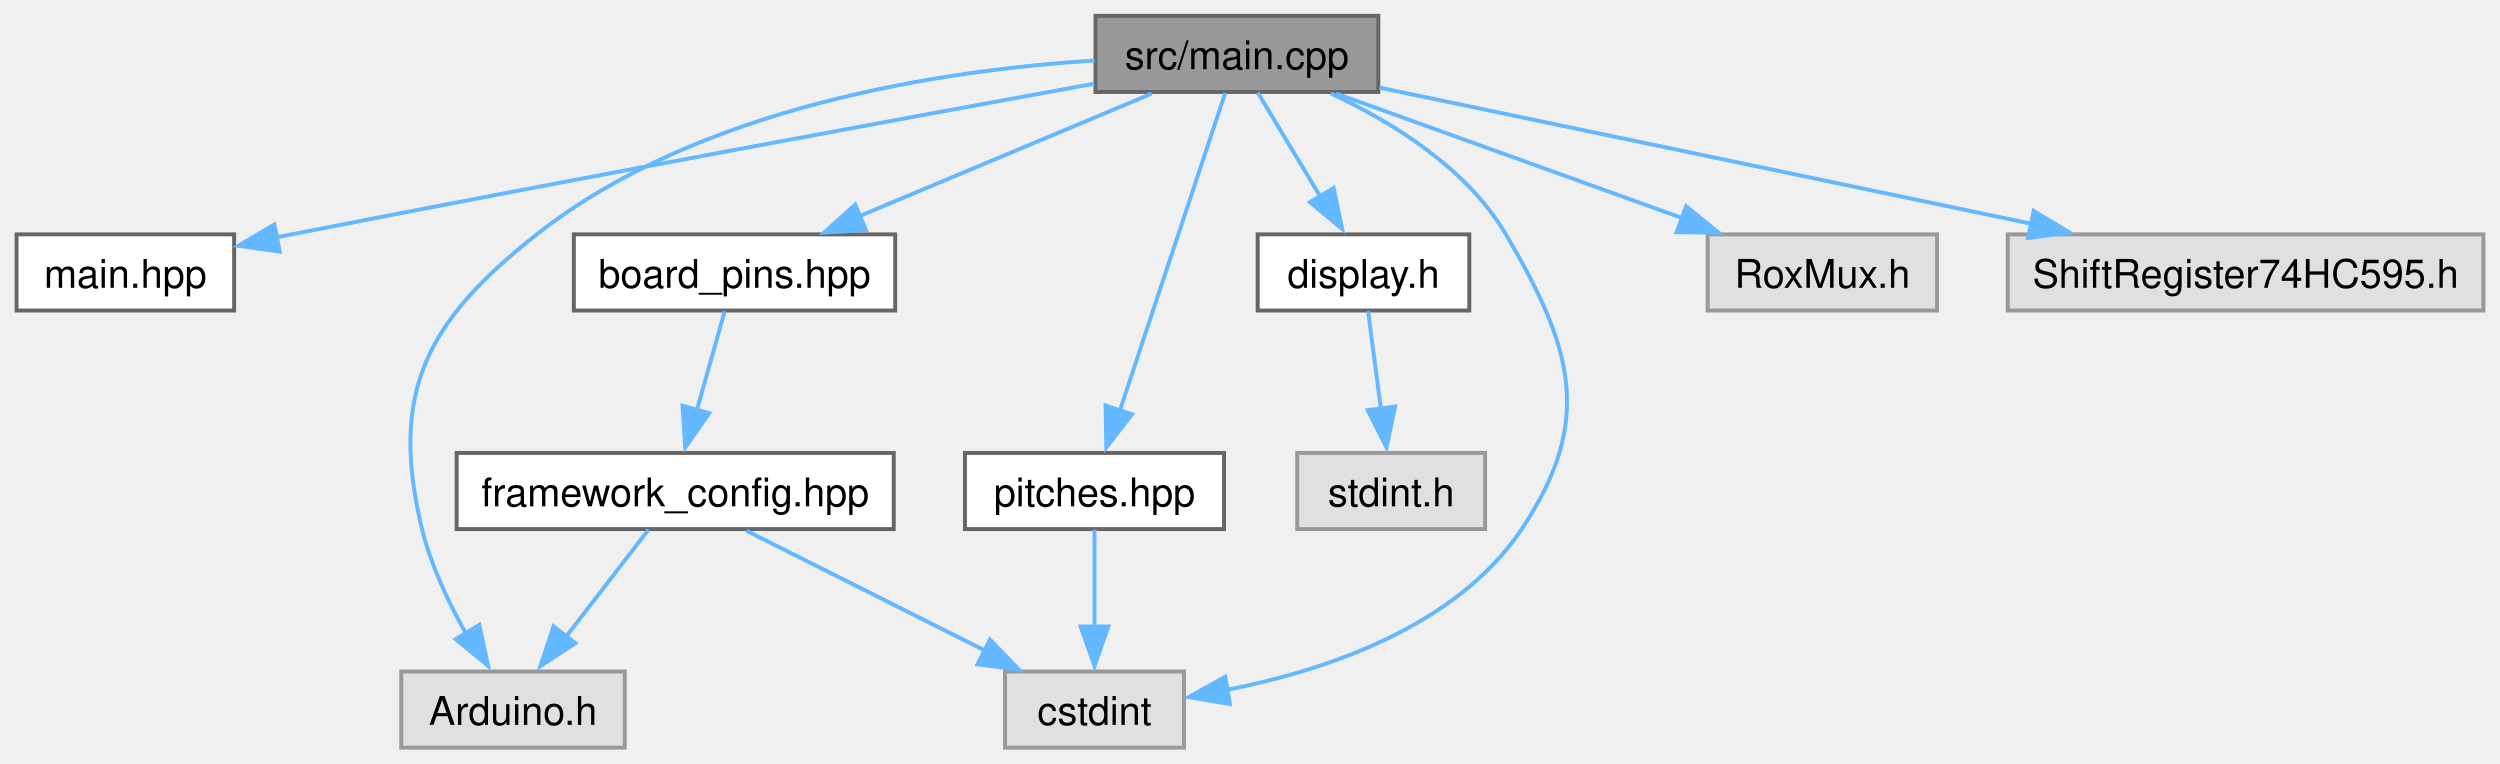
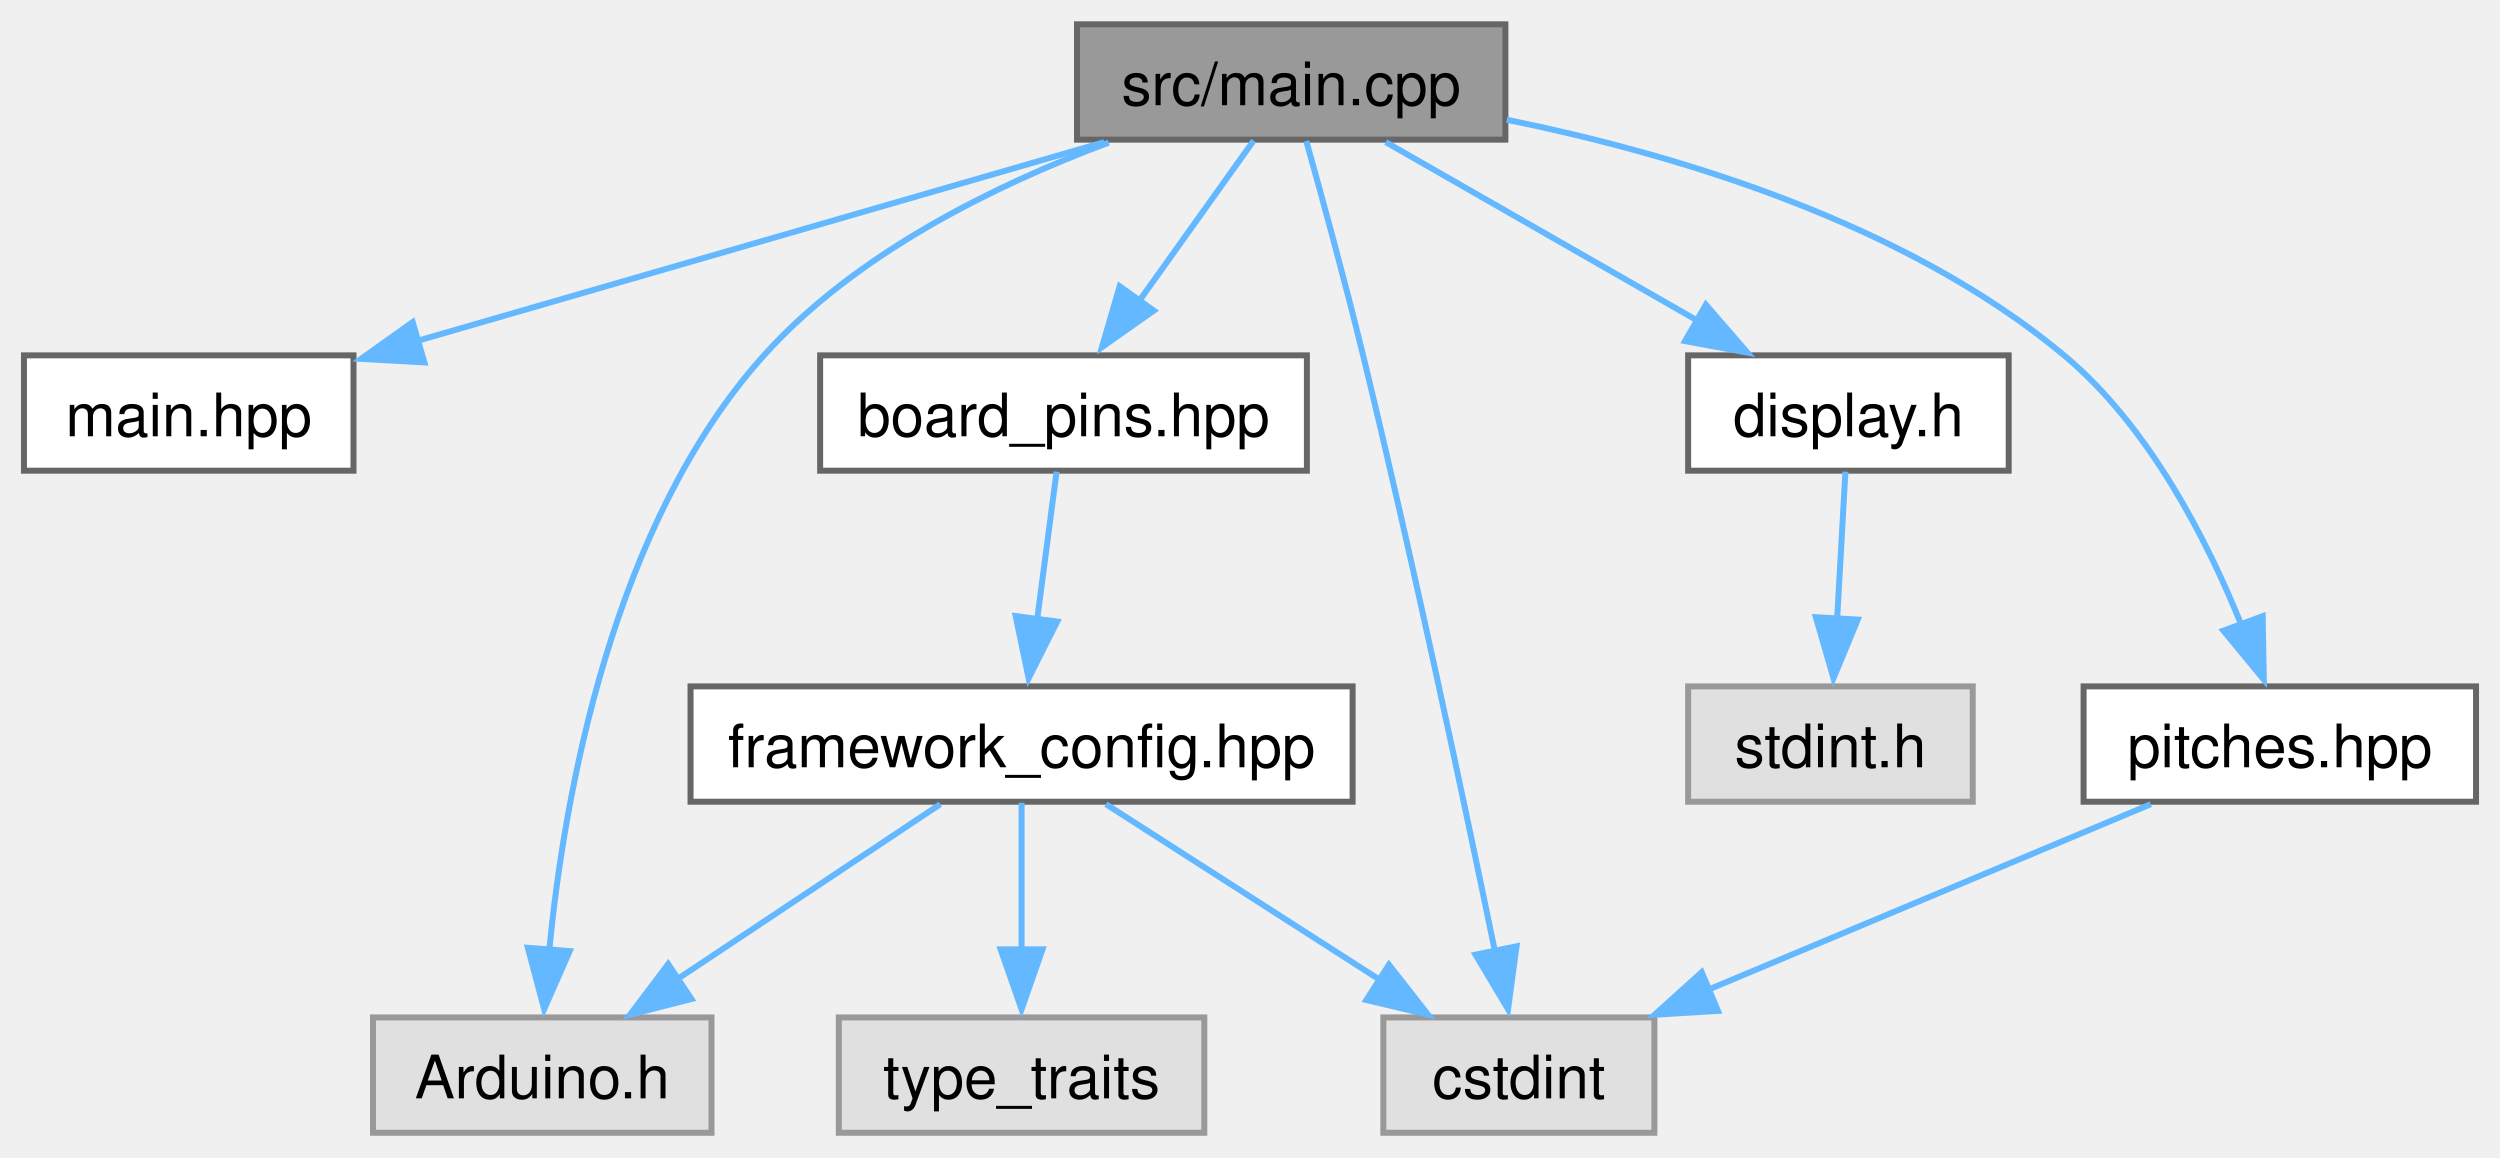
- <svg xmlns="http://www.w3.org/2000/svg" xmlns:xlink="http://www.w3.org/1999/xlink" width="632pt" height="193pt" viewBox="0.00 0.00 631.62 193.00">
+ <svg xmlns="http://www.w3.org/2000/svg" xmlns:xlink="http://www.w3.org/1999/xlink" width="417pt" height="193pt" viewBox="0.00 0.00 417.25 193.00">
  <g id="graph0" class="graph" transform="scale(1 1) rotate(0) translate(4 189)">
    <g id="Node000001" class="node">
      <g id="a_Node000001">
        <a xlink:title=" ">
-           <polygon fill="#999999" stroke="#666666" points="344.25,-185 272.75,-185 272.75,-165.75 344.25,-165.75 344.25,-185" />
-           <text text-anchor="middle" x="308.5" y="-171.5" font-family="Helvetica,sans-Serif" font-size="10.00">src/main.cpp</text>
+           <polygon fill="#999999" stroke="#666666" points="247.25,-185 175.75,-185 175.75,-165.75 247.25,-165.75 247.25,-185" />
+           <text text-anchor="middle" x="211.5" y="-171.5" font-family="Helvetica,sans-Serif" font-size="10.00">src/main.cpp</text>
        </a>
      </g>
    </g>
    <g id="Node000002" class="node">
      <g id="a_Node000002">
        <a xlink:href="main_8hpp.xhtml" target="_top" xlink:title=" ">
          <polygon fill="white" stroke="#666666" points="55,-129.75 0,-129.75 0,-110.5 55,-110.5 55,-129.75" />
          <text text-anchor="middle" x="27.5" y="-116.25" font-family="Helvetica,sans-Serif" font-size="10.00">main.hpp</text>
        </a>
      </g>
    </g>
    <g id="edge1_Node000001_Node000002" class="edge">
      <g id="a_edge1_Node000001_Node000002">
        <a xlink:title=" ">
-           <path fill="none" stroke="#63b8ff" d="M272.43,-167.85C225.6,-159.33 141.37,-143.84 69.5,-129.75 68.19,-129.49 66.85,-129.23 65.5,-128.96" />
-           <polygon fill="#63b8ff" stroke="#63b8ff" points="66.54,-125.4 56.05,-126.86 65.16,-132.26 66.54,-125.4" />
+           <path fill="none" stroke="#63b8ff" d="M180.29,-165.34C148.65,-156.18 99.64,-142 65.7,-132.18" />
+           <polygon fill="#63b8ff" stroke="#63b8ff" points="66.83,-128.57 56.25,-129.16 64.88,-135.3 66.83,-128.57" />
        </a>
      </g>
    </g>
    <g id="Node000003" class="node">
      <g id="a_Node000003">
        <a xlink:href="board__pins_8hpp.xhtml" target="_top" xlink:title="Provides named objects for the pins provided by the board.">
-           <polygon fill="white" stroke="#666666" points="222.12,-129.75 140.88,-129.75 140.88,-110.5 222.12,-110.5 222.12,-129.75" />
-           <text text-anchor="middle" x="181.5" y="-116.25" font-family="Helvetica,sans-Serif" font-size="10.00">board_pins.hpp</text>
+           <polygon fill="white" stroke="#666666" points="214.12,-129.75 132.88,-129.75 132.88,-110.5 214.12,-110.5 214.12,-129.75" />
+           <text text-anchor="middle" x="173.5" y="-116.25" font-family="Helvetica,sans-Serif" font-size="10.00">board_pins.hpp</text>
        </a>
      </g>
    </g>
    <g id="edge2_Node000001_Node000003" class="edge">
      <g id="a_edge2_Node000001_Node000003">
        <a xlink:title=" ">
-           <path fill="none" stroke="#63b8ff" d="M286.96,-165.34C266.7,-156.85 236.15,-144.04 213.13,-134.39" />
-           <polygon fill="#63b8ff" stroke="#63b8ff" points="214.73,-130.84 204.15,-130.2 212.02,-137.3 214.73,-130.84" />
+           <path fill="none" stroke="#63b8ff" d="M205.23,-165.58C200.09,-158.38 192.65,-147.96 186.26,-139.01" />
+           <polygon fill="#63b8ff" stroke="#63b8ff" points="188.57,-137.22 179.91,-131.11 182.87,-141.28 188.57,-137.22" />
        </a>
      </g>
    </g>
    <g id="Node000005" class="node">
      <g id="a_Node000005">
        <a xlink:title=" ">
-           <polygon fill="#e0e0e0" stroke="#999999" points="153.75,-19.25 97.25,-19.25 97.25,0 153.75,0 153.75,-19.25" />
-           <text text-anchor="middle" x="125.5" y="-5.75" font-family="Helvetica,sans-Serif" font-size="10.00">Arduino.h</text>
+           <polygon fill="#e0e0e0" stroke="#999999" points="114.75,-19.25 58.25,-19.25 58.25,0 114.75,0 114.75,-19.25" />
+           <text text-anchor="middle" x="86.5" y="-5.75" font-family="Helvetica,sans-Serif" font-size="10.00">Arduino.h</text>
        </a>
      </g>
    </g>
-     <g id="edge10_Node000001_Node000005" class="edge">
-       <g id="a_edge10_Node000001_Node000005">
+     <g id="edge11_Node000001_Node000005" class="edge">
+       <g id="a_edge11_Node000001_Node000005">
        <a xlink:title=" ">
-           <path fill="none" stroke="#63b8ff" d="M272.52,-173.71C233.86,-171.24 172.45,-162.01 131.5,-129.75 103.59,-107.76 94.12,-89.78 102.5,-55.25 104.73,-46.06 109.2,-36.65 113.61,-28.85" />
-           <polygon fill="#63b8ff" stroke="#63b8ff" points="116.98,-31.05 119.18,-20.68 111,-27.41 116.98,-31.05" />
+           <path fill="none" stroke="#63b8ff" d="M181.05,-165.26C162.24,-158.25 138.85,-146.82 123.5,-129.75 98.12,-101.53 90.15,-56.12 87.65,-30.28" />
+           <polygon fill="#63b8ff" stroke="#63b8ff" points="91.08,-30.32 86.82,-20.63 84.1,-30.87 91.08,-30.32" />
        </a>
      </g>
    </g>
    <g id="Node000006" class="node">
      <g id="a_Node000006">
        <a xlink:title=" ">
-           <polygon fill="#e0e0e0" stroke="#999999" points="295.12,-19.25 249.88,-19.25 249.88,0 295.12,0 295.12,-19.25" />
-           <text text-anchor="middle" x="272.5" y="-5.75" font-family="Helvetica,sans-Serif" font-size="10.00">cstdint</text>
+           <polygon fill="#e0e0e0" stroke="#999999" points="272.12,-19.25 226.88,-19.25 226.88,0 272.12,0 272.12,-19.25" />
+           <text text-anchor="middle" x="249.5" y="-5.75" font-family="Helvetica,sans-Serif" font-size="10.00">cstdint</text>
        </a>
      </g>
    </g>
-     <g id="edge13_Node000001_Node000006" class="edge">
-       <g id="a_edge13_Node000001_Node000006">
+     <g id="edge12_Node000001_Node000006" class="edge">
+       <g id="a_edge12_Node000001_Node000006">
        <a xlink:title=" ">
-           <path fill="none" stroke="#63b8ff" d="M332.23,-165.38C347.64,-158.21 366.63,-146.55 376.5,-129.75 393.3,-101.16 398.93,-82.81 380.5,-55.25 363.99,-30.57 331.07,-19.52 305.89,-14.59" />
-           <polygon fill="#63b8ff" stroke="#63b8ff" points="306.74,-11.01 296.29,-12.78 305.56,-17.91 306.74,-11.01" />
+           <path fill="none" stroke="#63b8ff" d="M214.02,-165.52C216.54,-156.54 220.46,-142.22 223.5,-129.75 231.98,-94.9 240.63,-53.99 245.5,-30.31" />
+           <polygon fill="#63b8ff" stroke="#63b8ff" points="249.11,-31.12 247.69,-20.62 242.26,-29.72 249.11,-31.12" />
        </a>
      </g>
    </g>
-     <g id="Node000007" class="node">
-       <g id="a_Node000007">
+     <g id="Node000008" class="node">
+       <g id="a_Node000008">
        <a xlink:href="display_8h.xhtml" target="_top" xlink:title=" ">
-           <polygon fill="white" stroke="#666666" points="367.25,-129.75 313.75,-129.75 313.75,-110.5 367.25,-110.5 367.25,-129.75" />
-           <text text-anchor="middle" x="340.5" y="-116.25" font-family="Helvetica,sans-Serif" font-size="10.00">display.h</text>
+           <polygon fill="white" stroke="#666666" points="331.25,-129.75 277.75,-129.75 277.75,-110.5 331.25,-110.5 331.25,-129.75" />
+           <text text-anchor="middle" x="304.5" y="-116.25" font-family="Helvetica,sans-Serif" font-size="10.00">display.h</text>
        </a>
      </g>
    </g>
-     <g id="edge6_Node000001_Node000007" class="edge">
-       <g id="a_edge6_Node000001_Node000007">
+     <g id="edge7_Node000001_Node000008" class="edge">
+       <g id="a_edge7_Node000001_Node000008">
        <a xlink:title=" ">
-           <path fill="none" stroke="#63b8ff" d="M313.78,-165.58C318.07,-158.46 324.24,-148.18 329.58,-139.3" />
-           <polygon fill="#63b8ff" stroke="#63b8ff" points="332.95,-141.48 335.1,-131.11 326.95,-137.88 332.95,-141.48" />
-         </a>
-       </g>
-     </g>
-     <g id="Node000009" class="node">
-       <g id="a_Node000009">
-         <a xlink:href="pitches_8hpp.xhtml" target="_top" xlink:title=" ">
-           <polygon fill="white" stroke="#666666" points="305.25,-74.5 239.75,-74.5 239.75,-55.25 305.25,-55.25 305.25,-74.5" />
-           <text text-anchor="middle" x="272.5" y="-61" font-family="Helvetica,sans-Serif" font-size="10.00">pitches.hpp</text>
-         </a>
-       </g>
-     </g>
-     <g id="edge8_Node000001_Node000009" class="edge">
-       <g id="a_edge8_Node000001_Node000009">
-         <a xlink:title=" ">
-           <path fill="none" stroke="#63b8ff" d="M305.55,-165.5C299.75,-148.01 286.73,-108.77 278.87,-85.09" />
-           <polygon fill="#63b8ff" stroke="#63b8ff" points="281.96,-84.27 275.49,-75.88 275.31,-86.47 281.96,-84.27" />
+           <path fill="none" stroke="#63b8ff" d="M227.28,-165.34C241.57,-157.16 262.88,-144.96 279.49,-135.44" />
+           <polygon fill="#63b8ff" stroke="#63b8ff" points="280.71,-138.21 287.65,-130.2 277.23,-132.13 280.71,-138.21" />
        </a>
      </g>
    </g>
    <g id="Node000010" class="node">
      <g id="a_Node000010">
-         <a xlink:title=" ">
-           <polygon fill="#e0e0e0" stroke="#999999" points="485.5,-129.75 427.5,-129.75 427.5,-110.5 485.5,-110.5 485.5,-129.75" />
-           <text text-anchor="middle" x="456.5" y="-116.25" font-family="Helvetica,sans-Serif" font-size="10.00">RoxMux.h</text>
+         <a xlink:href="pitches_8hpp.xhtml" target="_top" xlink:title=" ">
+           <polygon fill="white" stroke="#666666" points="409.25,-74.5 343.75,-74.5 343.75,-55.25 409.25,-55.25 409.25,-74.5" />
+           <text text-anchor="middle" x="376.5" y="-61" font-family="Helvetica,sans-Serif" font-size="10.00">pitches.hpp</text>
        </a>
      </g>
    </g>
-     <g id="edge11_Node000001_Node000010" class="edge">
-       <g id="a_edge11_Node000001_Node000010">
+     <g id="edge9_Node000001_Node000010" class="edge">
+       <g id="a_edge9_Node000001_Node000010">
        <a xlink:title=" ">
-           <path fill="none" stroke="#63b8ff" d="M333.61,-165.34C357.63,-156.7 394.1,-143.57 421.08,-133.87" />
-           <polygon fill="#63b8ff" stroke="#63b8ff" points="422.05,-136.88 430.27,-130.2 419.68,-130.29 422.05,-136.88" />
-         </a>
-       </g>
-     </g>
-     <g id="Node000011" class="node">
-       <g id="a_Node000011">
-         <a xlink:title=" ">
-           <polygon fill="#e0e0e0" stroke="#999999" points="623.62,-129.75 503.38,-129.75 503.38,-110.5 623.62,-110.5 623.62,-129.75" />
-           <text text-anchor="middle" x="563.5" y="-116.25" font-family="Helvetica,sans-Serif" font-size="10.00">ShiftRegister74HC595.h</text>
-         </a>
-       </g>
-     </g>
-     <g id="edge12_Node000001_Node000011" class="edge">
-       <g id="a_edge12_Node000001_Node000011">
-         <a xlink:title=" ">
-           <path fill="none" stroke="#63b8ff" d="M344.49,-166.86C387.47,-157.88 459.76,-142.79 509.45,-132.41" />
-           <polygon fill="#63b8ff" stroke="#63b8ff" points="509.93,-135.68 519.01,-130.21 508.5,-128.83 509.93,-135.68" />
+           <path fill="none" stroke="#63b8ff" d="M247.48,-169.07C275.45,-163.39 313.84,-151.99 340.5,-129.75 354.69,-117.91 364.36,-98.95 370.08,-84.76" />
+           <polygon fill="#63b8ff" stroke="#63b8ff" points="373.64,-86.22 373.83,-75.63 367.08,-83.8 373.64,-86.22" />
        </a>
      </g>
    </g>
    <g id="Node000004" class="node">
      <g id="a_Node000004">
        <a xlink:href="framework__config_8hpp.xhtml" target="_top" xlink:title="Provides defintions which are specific for the used framework.">
          <polygon fill="white" stroke="#666666" points="221.75,-74.5 111.25,-74.5 111.25,-55.25 221.75,-55.25 221.75,-74.5" />
          <text text-anchor="middle" x="166.5" y="-61" font-family="Helvetica,sans-Serif" font-size="10.00">framework_config.hpp</text>
        </a>
      </g>
    </g>
    <g id="edge3_Node000003_Node000004" class="edge">
      <g id="a_edge3_Node000003_Node000004">
        <a xlink:title=" ">
-           <path fill="none" stroke="#63b8ff" d="M179.02,-110.33C177.1,-103.51 174.37,-93.81 171.94,-85.2" />
-           <polygon fill="#63b8ff" stroke="#63b8ff" points="175.11,-84.54 169.03,-75.86 168.37,-86.43 175.11,-84.54" />
+           <path fill="none" stroke="#63b8ff" d="M172.34,-110.33C171.46,-103.59 170.2,-94.02 169.08,-85.49" />
+           <polygon fill="#63b8ff" stroke="#63b8ff" points="172.45,-85.32 167.68,-75.86 165.51,-86.23 172.45,-85.32" />
        </a>
      </g>
    </g>
    <g id="edge4_Node000004_Node000005" class="edge">
      <g id="a_edge4_Node000004_Node000005">
        <a xlink:title=" ">
-           <path fill="none" stroke="#63b8ff" d="M159.73,-55.08C154.13,-47.8 145.99,-37.23 139.05,-28.23" />
-           <polygon fill="#63b8ff" stroke="#63b8ff" points="141.29,-26.4 132.42,-20.61 135.74,-30.67 141.29,-26.4" />
+           <path fill="none" stroke="#63b8ff" d="M152.93,-54.84C140.98,-46.89 123.32,-35.14 109.22,-25.75" />
+           <polygon fill="#63b8ff" stroke="#63b8ff" points="111.4,-22.33 101.14,-19.7 107.52,-28.16 111.4,-22.33" />
        </a>
      </g>
    </g>
    <g id="edge5_Node000004_Node000006" class="edge">
      <g id="a_edge5_Node000004_Node000006">
        <a xlink:title=" ">
-           <path fill="none" stroke="#63b8ff" d="M184.48,-54.84C201,-46.54 225.75,-34.11 244.79,-24.54" />
-           <polygon fill="#63b8ff" stroke="#63b8ff" points="246.07,-27.32 253.43,-19.7 242.92,-21.06 246.07,-27.32" />
+           <path fill="none" stroke="#63b8ff" d="M180.58,-54.84C193.1,-46.81 211.65,-34.91 226.35,-25.48" />
+           <polygon fill="#63b8ff" stroke="#63b8ff" points="227.82,-28.05 234.35,-19.7 224.04,-22.16 227.82,-28.05" />
        </a>
      </g>
    </g>
-     <g id="Node000008" class="node">
-       <g id="a_Node000008">
+     <g id="Node000007" class="node">
+       <g id="a_Node000007">
        <a xlink:title=" ">
-           <polygon fill="#e0e0e0" stroke="#999999" points="371.25,-74.5 323.75,-74.5 323.75,-55.25 371.25,-55.25 371.25,-74.5" />
-           <text text-anchor="middle" x="347.5" y="-61" font-family="Helvetica,sans-Serif" font-size="10.00">stdint.h</text>
+           <polygon fill="#e0e0e0" stroke="#999999" points="197,-19.25 136,-19.25 136,0 197,0 197,-19.25" />
+           <text text-anchor="middle" x="166.5" y="-5.75" font-family="Helvetica,sans-Serif" font-size="10.00">type_traits</text>
        </a>
      </g>
    </g>
-     <g id="edge7_Node000007_Node000008" class="edge">
-       <g id="a_edge7_Node000007_Node000008">
+     <g id="edge6_Node000004_Node000007" class="edge">
+       <g id="a_edge6_Node000004_Node000007">
        <a xlink:title=" ">
-           <path fill="none" stroke="#63b8ff" d="M341.66,-110.33C342.54,-103.59 343.8,-94.02 344.92,-85.49" />
-           <polygon fill="#63b8ff" stroke="#63b8ff" points="348.49,-86.23 346.32,-75.86 341.55,-85.32 348.49,-86.23" />
+           <path fill="none" stroke="#63b8ff" d="M166.5,-55.08C166.5,-48.42 166.5,-38.99 166.5,-30.53" />
+           <polygon fill="#63b8ff" stroke="#63b8ff" points="170,-30.61 166.5,-20.61 163,-30.61 170,-30.61" />
        </a>
      </g>
    </g>
-     <g id="edge9_Node000009_Node000006" class="edge">
-       <g id="a_edge9_Node000009_Node000006">
+     <g id="Node000009" class="node">
+       <g id="a_Node000009">
        <a xlink:title=" ">
-           <path fill="none" stroke="#63b8ff" d="M272.5,-55.08C272.5,-48.42 272.5,-38.99 272.5,-30.53" />
-           <polygon fill="#63b8ff" stroke="#63b8ff" points="276,-30.61 272.5,-20.61 269,-30.61 276,-30.61" />
+           <polygon fill="#e0e0e0" stroke="#999999" points="325.25,-74.5 277.75,-74.5 277.75,-55.25 325.25,-55.25 325.25,-74.5" />
+           <text text-anchor="middle" x="301.5" y="-61" font-family="Helvetica,sans-Serif" font-size="10.00">stdint.h</text>
+         </a>
+       </g>
+     </g>
+     <g id="edge8_Node000008_Node000009" class="edge">
+       <g id="a_edge8_Node000008_Node000009">
+         <a xlink:title=" ">
+           <path fill="none" stroke="#63b8ff" d="M304,-110.33C303.63,-103.67 303.1,-94.24 302.62,-85.78" />
+           <polygon fill="#63b8ff" stroke="#63b8ff" points="306.06,-85.65 302.01,-75.86 299.07,-86.04 306.06,-85.65" />
+         </a>
+       </g>
+     </g>
+     <g id="edge10_Node000010_Node000006" class="edge">
+       <g id="a_edge10_Node000010_Node000006">
+         <a xlink:title=" ">
+           <path fill="none" stroke="#63b8ff" d="M354.96,-54.84C334.7,-46.35 304.15,-33.54 281.13,-23.89" />
+           <polygon fill="#63b8ff" stroke="#63b8ff" points="282.73,-20.34 272.15,-19.7 280.02,-26.8 282.73,-20.34" />
        </a>
      </g>
    </g>
  </g>
</svg>
